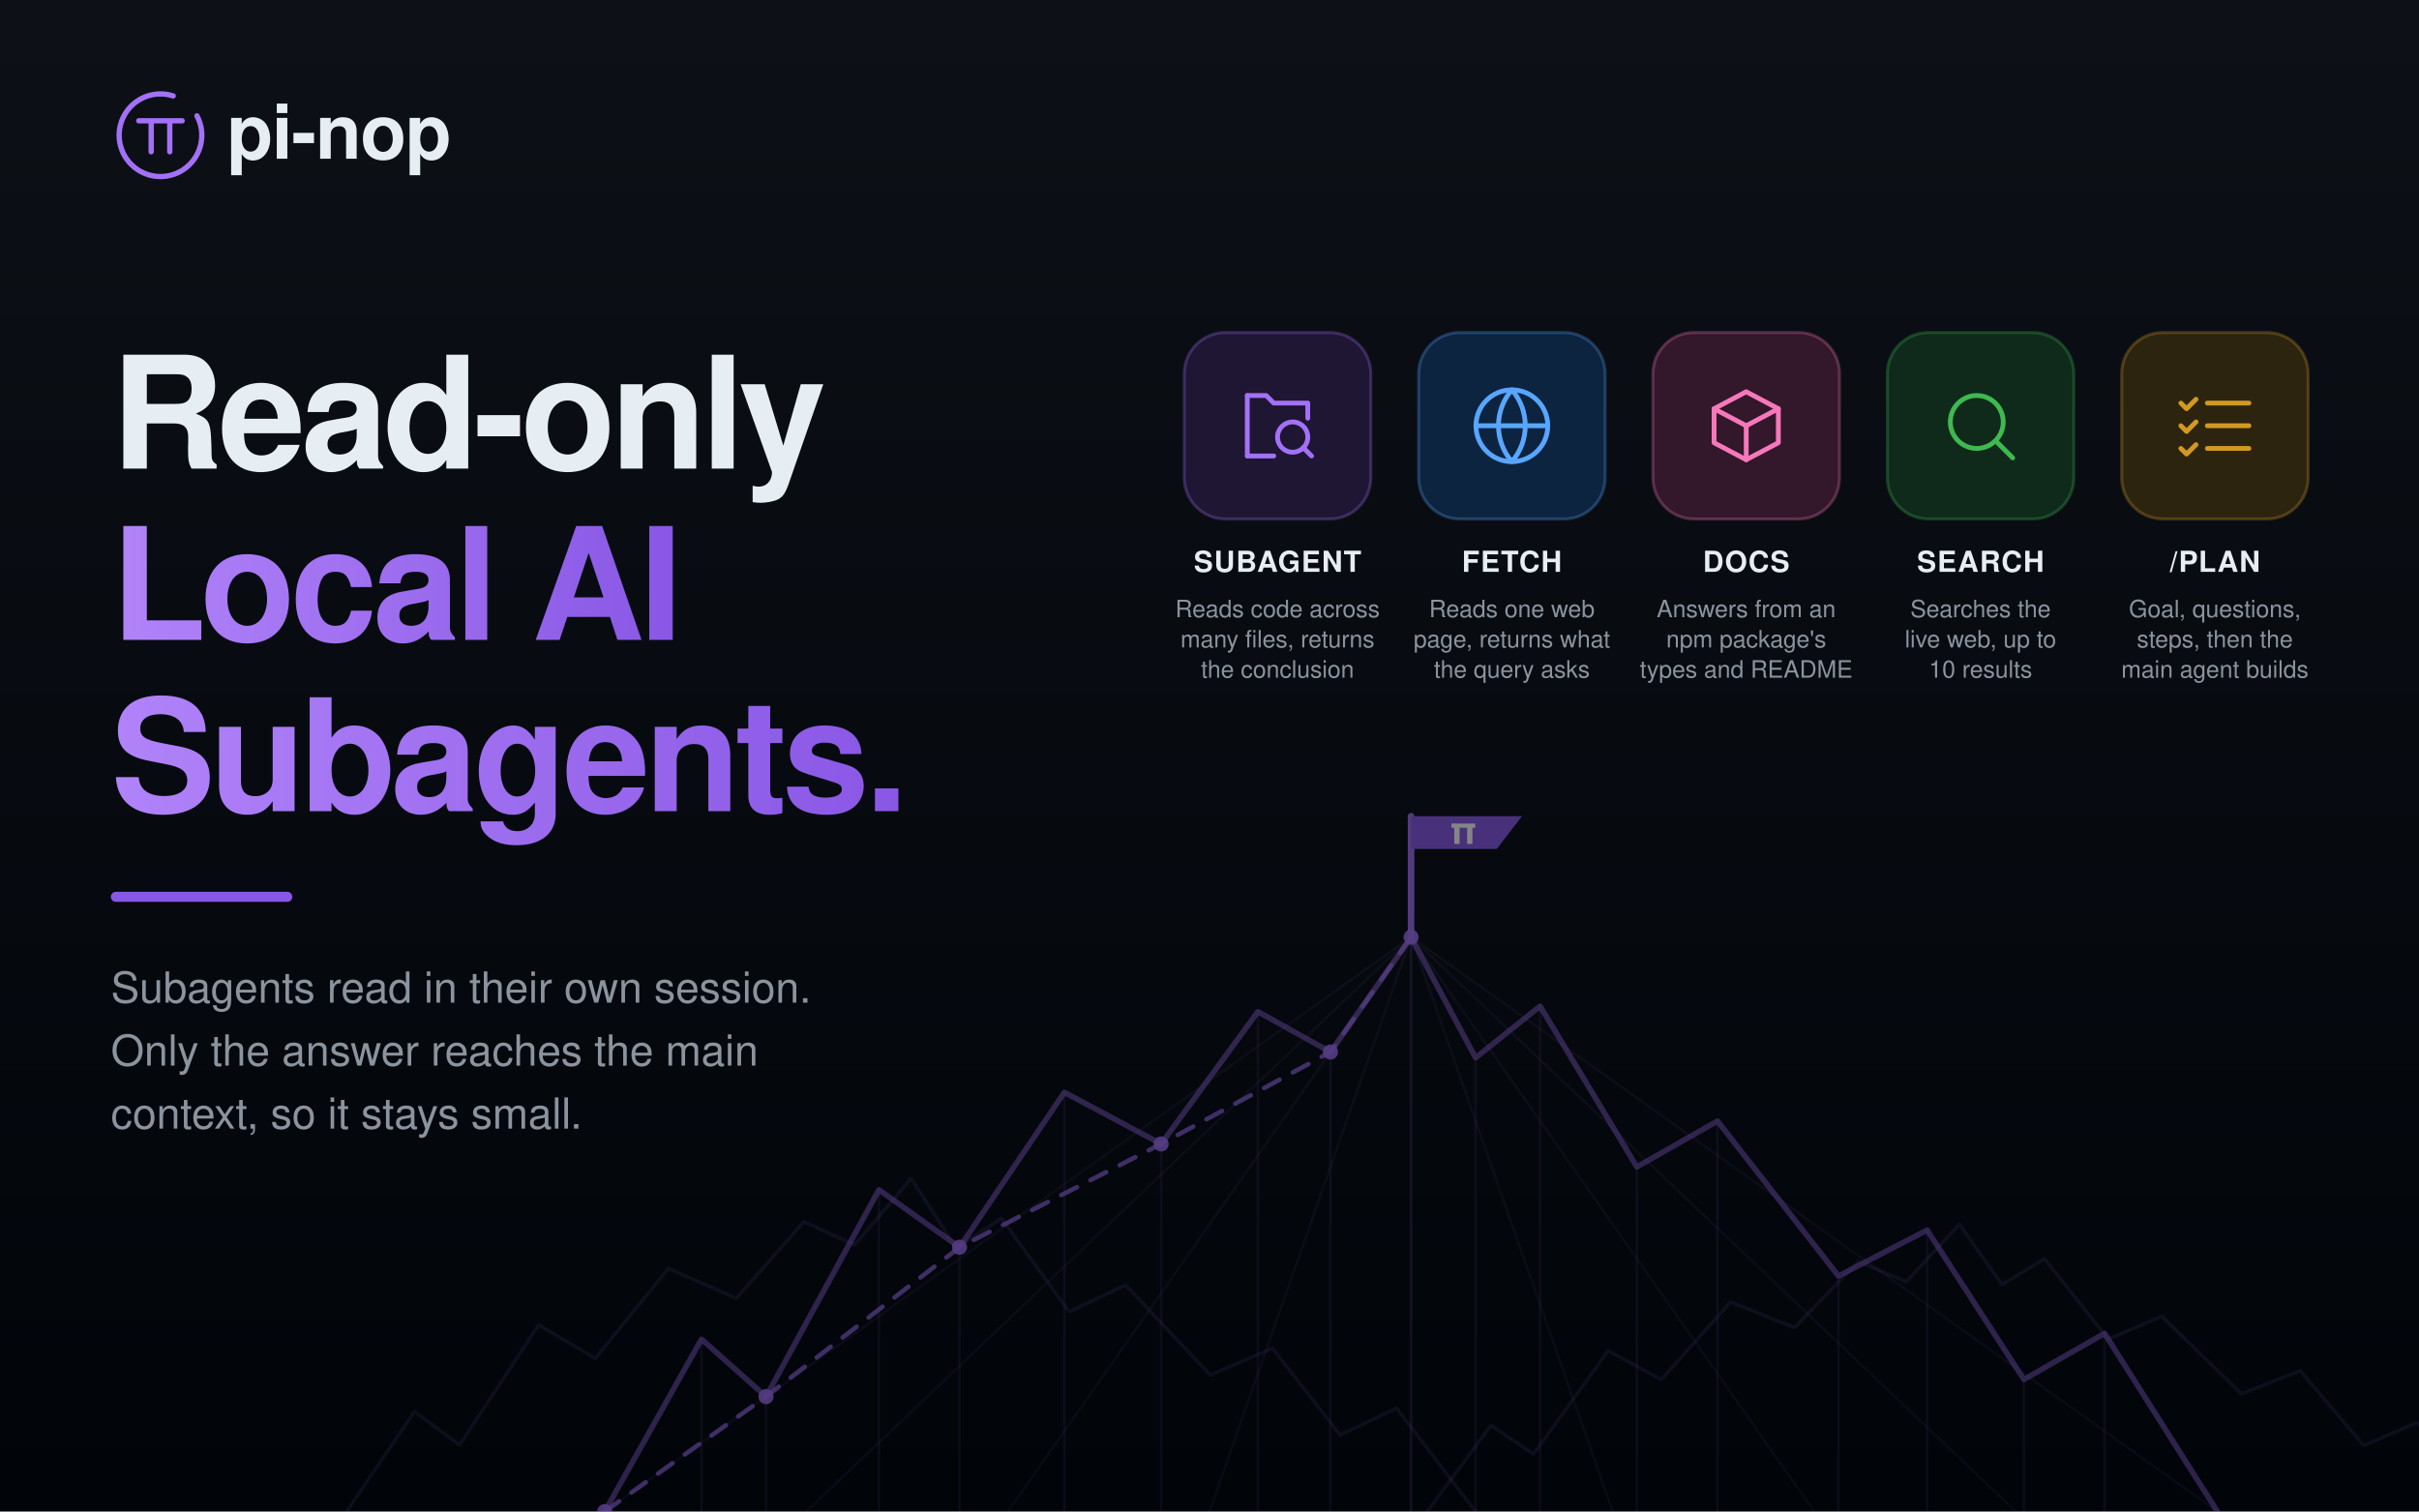
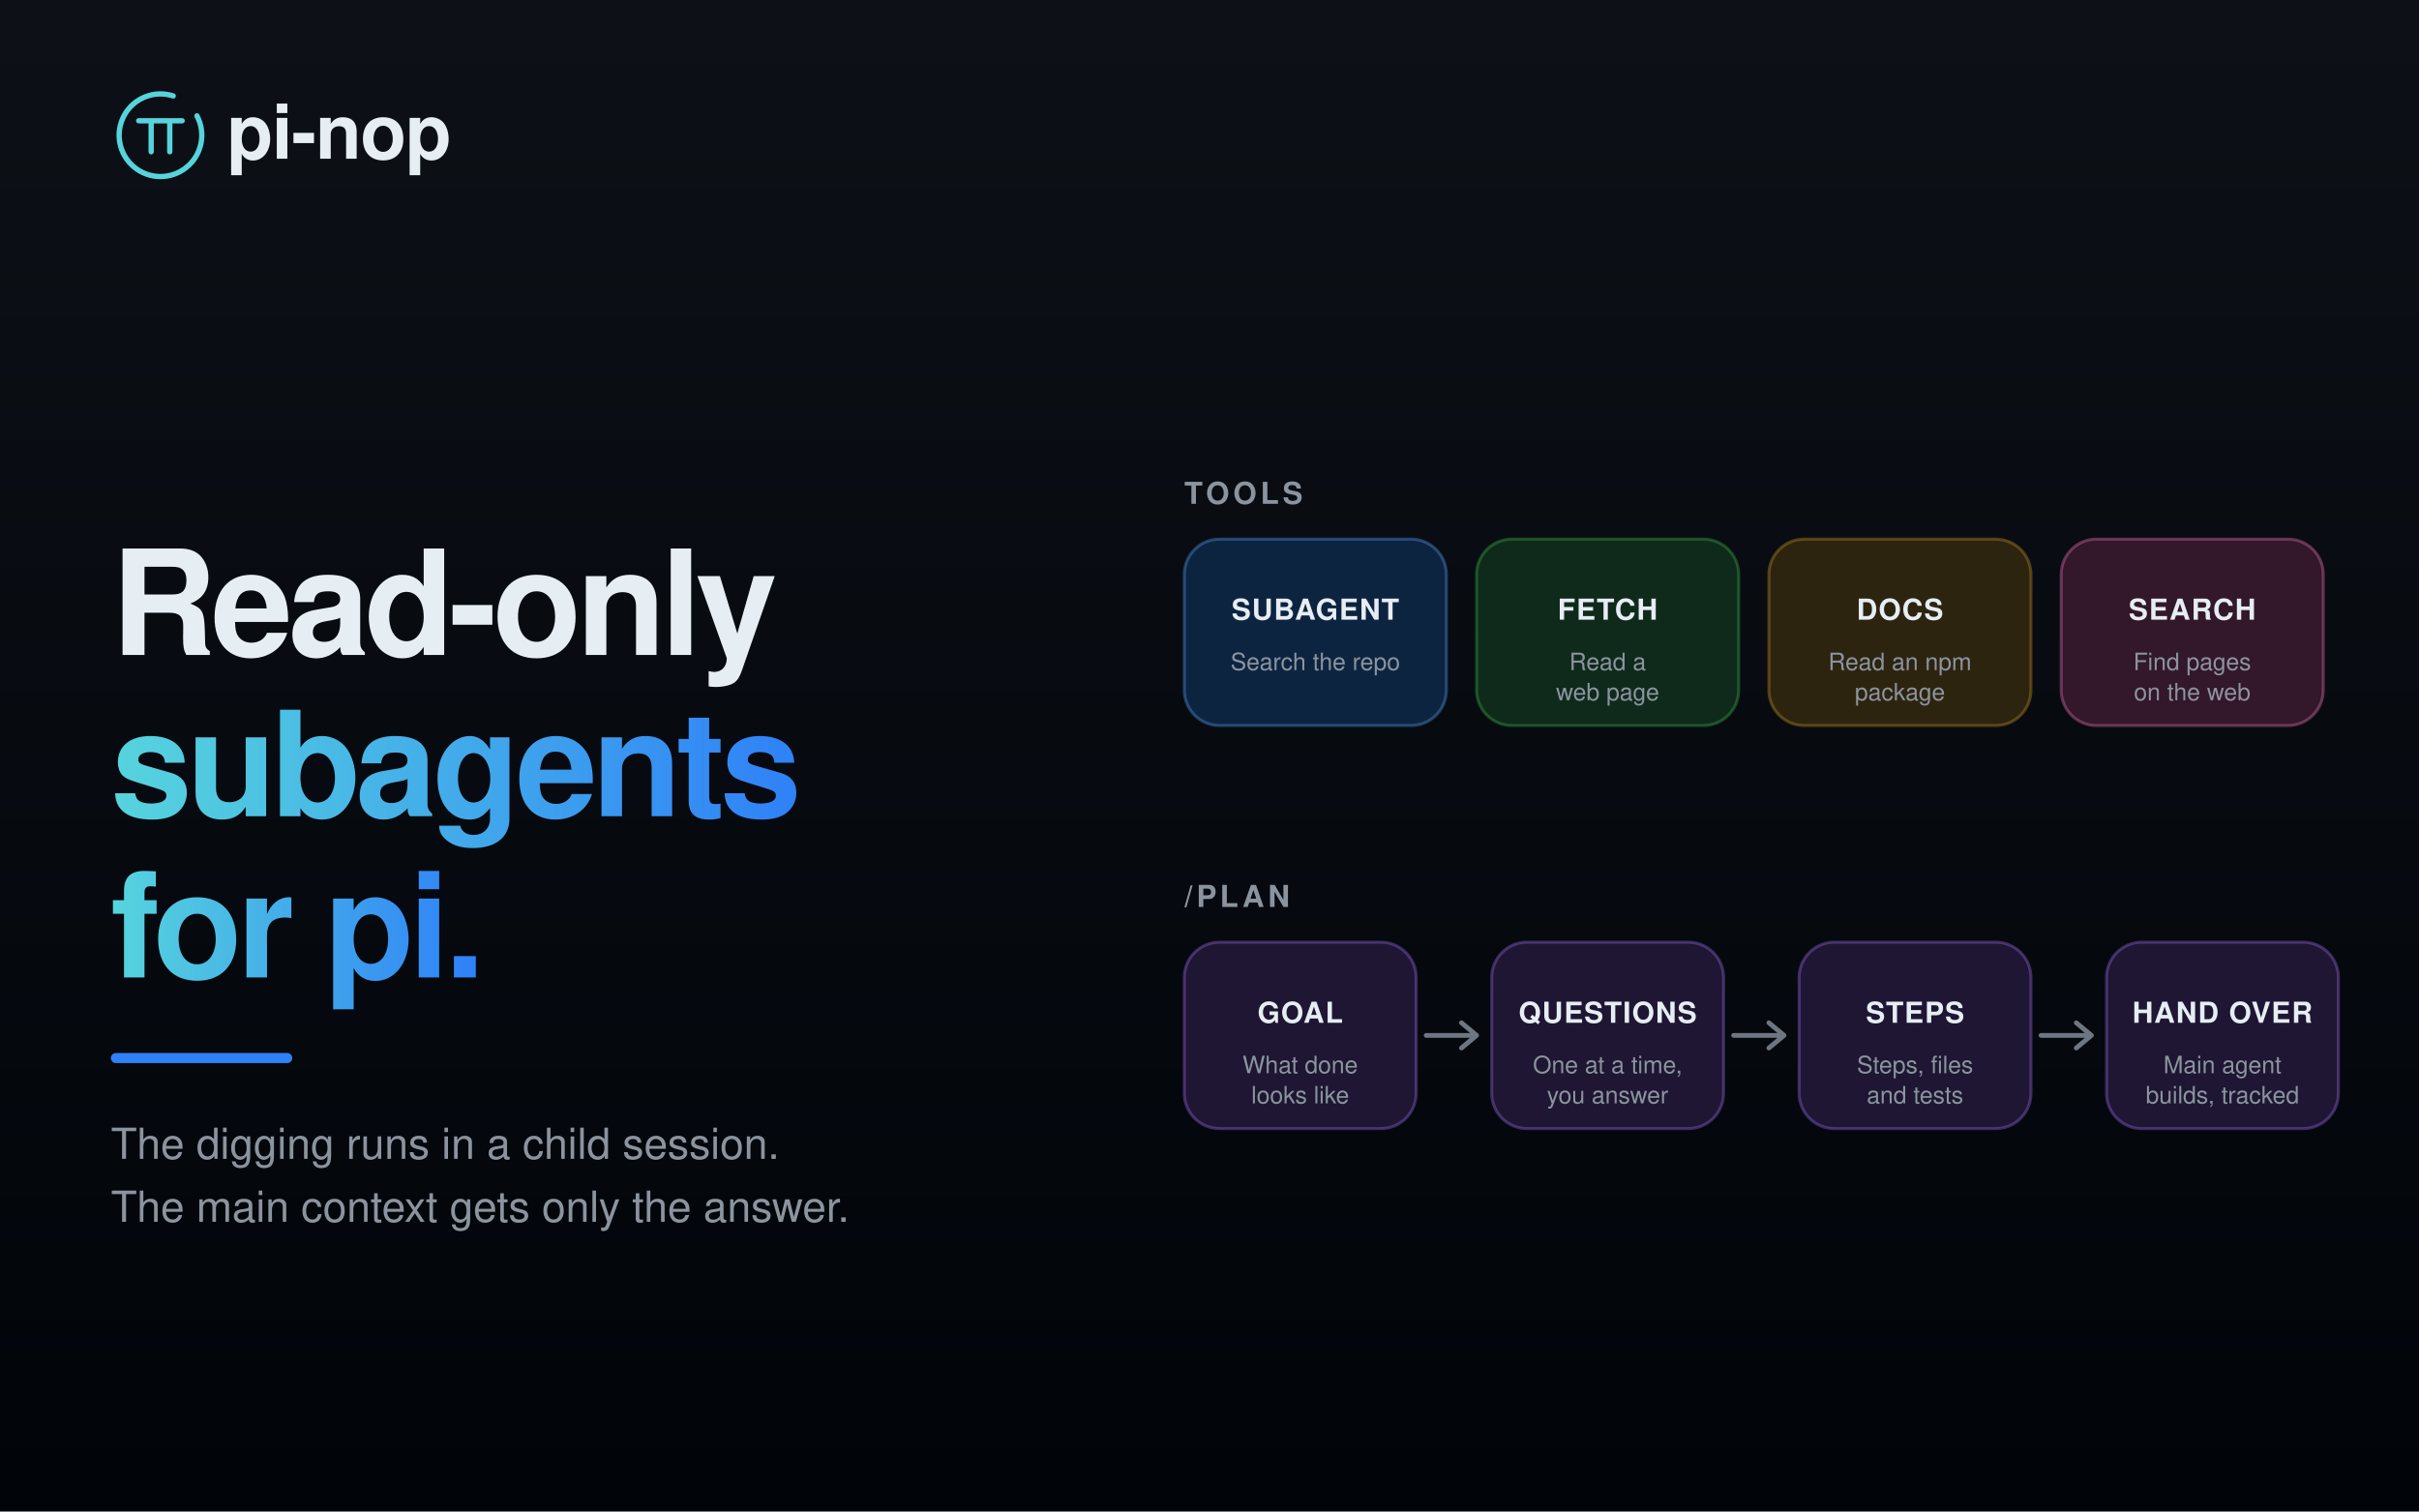
- <svg xmlns="http://www.w3.org/2000/svg" viewBox="0 0 960 600" width="960" height="600" font-family="-apple-system, BlinkMacSystemFont, 'Segoe UI', Helvetica, 'Liberation Sans', Arial, sans-serif" role="img" aria-label="pi-nop — Read-only Local AI Subagents. subagent reads code across many files, subagent-fetch reads one web page, subagent-docs answers from an npm package, web-search searches the live web, and /plan goes from goal to questions to steps before the main agent builds it.">
+ <svg xmlns="http://www.w3.org/2000/svg" viewBox="0 0 960 600" width="960" height="600" font-family="-apple-system, BlinkMacSystemFont, 'Segoe UI', Helvetica, 'Liberation Sans', Arial, sans-serif" role="img" aria-label="pi-nop. Read-only subagents for pi. Four tools search the repo, read a web page, read an npm package and search the web. The /plan panel goes from goal to questions to steps, then hands the plan to the main agent.">
  <defs>
-     <clipPath id="frame">
-       <rect x="0" y="0" width="960" height="600" />
-     </clipPath>
    <linearGradient id="bg" x1="0" y1="0" x2="0" y2="1">
      <stop offset="0" stop-color="#0d1117" />
      <stop offset="1" stop-color="#010409" />
    </linearGradient>
    <linearGradient id="hl" x1="0" y1="0" x2="1" y2="0">
-       <stop offset="0" stop-color="#b183f9" />
-       <stop offset="1" stop-color="#8957e5" />
+       <stop offset="0" stop-color="#56d4dd" />
+       <stop offset="1" stop-color="#2f81f7" />
    </linearGradient>
  </defs>
  <rect width="960" height="600" fill="url(#bg)" />
-   <g clip-path="url(#frame)" fill="none" stroke="#a371f7" stroke-linecap="round" stroke-linejoin="round" opacity="0.5">
-     <path d="M137.6 600.0L164.5 560.3L182.4 573.6L213.8 525.9L236.2 539.2L265.3 503.5L292.2 515.4L319.0 485.0L339.2 494.2L361.6 467.8L379.5 495.5L397.4 483.6L424.3 520.7L446.7 510.1L480.3 545.8L505.0 535.2L531.8 569.6L554.2 559.0L585.6 600.0" stroke-width="1.4" opacity="0.16" />
-     <path d="M566.4 600.0L591.7 565.8L608.6 577.2L638.2 536.2L659.3 547.6L686.8 516.8L712.1 527.0L737.5 500.8L756.5 508.8L777.6 486.0L794.5 509.9L811.4 499.7L836.7 531.6L857.9 522.5L889.5 553.3L912.8 544.1L938.1 573.8L959.2 564.7L988.8 600.0" stroke-width="1.4" opacity="0.16" />
-     <path d="M560.0 372.0L240.0 600M560.0 372.0L320.0 600M560.0 372.0L400.0 600M560.0 372.0L480.0 600M560.0 372.0L560.0 600M560.0 372.0L640.0 600M560.0 372.0L720.0 600M560.0 372.0L800.0 600M560.0 372.0L880.0 600" stroke-width="1" opacity="0.1" />
-     <path d="M278.4 531.6L278.4 600M304.0 554.4L304.0 600M348.8 472.3L348.8 600M380.8 495.1L380.8 600M422.4 433.6L422.4 600M460.8 454.1L460.8 600M499.2 401.6L499.2 600M528.0 417.6L528.0 600M560.0 372.0L560.0 600M585.6 419.9L585.6 600M611.2 399.4L611.2 600M649.6 463.2L649.6 600M681.6 445.0L681.6 600M729.6 506.5L729.6 600M764.8 488.3L764.8 600M803.2 547.6L803.2 600M835.2 529.3L835.2 600" stroke-width="1" opacity="0.13" />
-     <path d="M240.0 600.0L278.4 531.6L304.0 554.4L348.8 472.3L380.8 495.1L422.4 433.6L460.8 454.1L499.2 401.6L528.0 417.6L560.0 372.0L585.6 419.9L611.2 399.4L649.6 463.2L681.6 445.0L729.6 506.5L764.8 488.3L803.2 547.6L835.2 529.3L880.0 600.0" stroke-width="2.2" opacity="0.55" />
-     <path d="M240.0 600.0L304.0 554.4L380.8 495.1L460.8 454.1L528.0 417.6L560.0 372.0" stroke-width="1.8" stroke-dasharray="7 6" opacity="0.75" />
-     <circle cx="240.0" cy="600.0" r="3" fill="#a371f7" stroke="none" opacity="0.9" />
-     <circle cx="304.0" cy="554.4" r="3" fill="#a371f7" stroke="none" opacity="0.9" />
-     <circle cx="380.8" cy="495.1" r="3" fill="#a371f7" stroke="none" opacity="0.9" />
-     <circle cx="460.8" cy="454.1" r="3" fill="#a371f7" stroke="none" opacity="0.9" />
-     <circle cx="528.0" cy="417.6" r="3" fill="#a371f7" stroke="none" opacity="0.9" />
-     <circle cx="560.0" cy="372.0" r="3" fill="#a371f7" stroke="none" opacity="0.9" />
-     <path d="M560.0 372.0L560.0 324.0" stroke-width="2.6" opacity="0.95" />
-     <path d="M560.0 324.0h44l-10 13h-34z" fill="#8957e5" stroke="none" />
-     <text x="575.0" y="335.0" font-size="15" font-weight="700" fill="#fff" stroke="none">π</text>
-   </g>
-   <g transform="translate(44,34) scale(0.82)" fill="none" stroke="#a371f7" stroke-width="2.56" stroke-linecap="round" stroke-linejoin="round">
+   <g transform="translate(44,34) scale(0.82)" fill="none" stroke="#56d4dd" stroke-width="2.56" stroke-linecap="round" stroke-linejoin="round">
    <path d="M30.18 4.98A20 20 0 1 0 41.66 14.61" />
    <path d="M13.5 17H34.5M19.5 17V32M28.5 17V32" />
  </g>
  <text x="90" y="63" font-size="30" font-weight="700" fill="#e6edf3" letter-spacing="-0.5">pi-nop</text>
-   <text x="44" y="186" font-size="62" font-weight="700" fill="#e6edf3" letter-spacing="-2">Read-only</text>
-   <text x="44" y="254" font-size="62" font-weight="700" fill="url(#hl)" letter-spacing="-2">Local AI</text>
-   <text x="44" y="322" font-size="62" font-weight="700" fill="url(#hl)" letter-spacing="-2">Subagents.</text>
-   <rect x="44" y="354" width="72" height="4" rx="2" fill="#8957e5" />
-   <text x="44" y="398" font-size="17" fill="#8b949e">Subagents read in their own session.</text>
-   <text x="44" y="423" font-size="17" fill="#8b949e">Only the answer reaches the main</text>
-   <text x="44" y="448" font-size="17" fill="#8b949e">context, so it stays small.</text>
-   <rect x="470.0" y="132" width="74" height="74" rx="16.3" fill="#1e1633" stroke="#a371f7" stroke-opacity="0.28" stroke-width="1.2" />
-   <g transform="translate(489.0,151.0) scale(1.5)" fill="none" stroke="#a371f7" stroke-width="1.27" stroke-linecap="round" stroke-linejoin="round">
-     <path d="M4 20h7" />
-     <path d="M4 4h5l2 2h9v4" />
-     <path d="M4 4v16" />
-     <circle cx="16" cy="15" r="4" />
-     <path d="M21 20l-2.2-2.2" />
+   <g transform="translate(0,90)">
+     <text x="44" y="170" font-size="58" font-weight="700" fill="#e6edf3" letter-spacing="-2">Read-only</text>
+     <text x="44" y="234" font-size="58" font-weight="700" fill="url(#hl)" letter-spacing="-2">subagents</text>
+     <text x="44" y="298" font-size="58" font-weight="700" fill="url(#hl)" letter-spacing="-2">for pi.</text>
+     <rect x="44" y="328" width="72" height="4" rx="2" fill="#2f81f7" />
+     <text x="44" y="370" font-size="17" fill="#8b949e">The digging runs in a child session.</text>
+     <text x="44" y="395" font-size="17" fill="#8b949e">The main context gets only the answer.</text>
+     <text x="470" y="110" font-size="12" font-weight="700" fill="#8b949e" letter-spacing="1.5">TOOLS</text>
+     <g font-size="11.5" font-weight="700" fill="#e6edf3" letter-spacing="0.4" text-anchor="middle">
+       <rect x="470" y="124" width="104" height="74" rx="14" fill="#0d2440" stroke="#58a6ff" stroke-opacity="0.35" stroke-width="1.2" />
+       <text x="522" y="156">SUBAGENT</text>
+       <rect x="586" y="124" width="104" height="74" rx="14" fill="#0f2a1b" stroke="#3fb950" stroke-opacity="0.35" stroke-width="1.2" />
+       <text x="638" y="156">FETCH</text>
+       <rect x="702" y="124" width="104" height="74" rx="14" fill="#2d2410" stroke="#d29922" stroke-opacity="0.35" stroke-width="1.2" />
+       <text x="754" y="156">DOCS</text>
+       <rect x="818" y="124" width="104" height="74" rx="14" fill="#33172a" stroke="#f778ba" stroke-opacity="0.35" stroke-width="1.2" />
+       <text x="870" y="156">SEARCH</text>
+     </g>
+     <g font-size="9.5" fill="#8b949e" text-anchor="middle">
+       <text x="522" y="176">Search the repo</text>
+       <text x="638" y="176">Read a</text>
+       <text x="638" y="188">web page</text>
+       <text x="754" y="176">Read an npm</text>
+       <text x="754" y="188">package</text>
+       <text x="870" y="176">Find pages</text>
+       <text x="870" y="188">on the web</text>
+     </g>
+     <text x="470" y="270" font-size="12" font-weight="700" fill="#8b949e" letter-spacing="1.5">/PLAN</text>
+     <g font-size="11.5" font-weight="700" fill="#e6edf3" letter-spacing="0.4" text-anchor="middle">
+       <rect x="470" y="284" width="92" height="74" rx="14" fill="#1e1633" stroke="#a371f7" stroke-opacity="0.35" stroke-width="1.2" />
+       <text x="516" y="316">GOAL</text>
+       <rect x="592" y="284" width="92" height="74" rx="14" fill="#1e1633" stroke="#a371f7" stroke-opacity="0.35" stroke-width="1.2" />
+       <text x="638" y="316">QUESTIONS</text>
+       <rect x="714" y="284" width="92" height="74" rx="14" fill="#1e1633" stroke="#a371f7" stroke-opacity="0.35" stroke-width="1.2" />
+       <text x="760" y="316">STEPS</text>
+       <rect x="836" y="284" width="92" height="74" rx="14" fill="#1e1633" stroke="#a371f7" stroke-opacity="0.35" stroke-width="1.2" />
+       <text x="882" y="316">HAND OVER</text>
+     </g>
+     <g font-size="9.5" fill="#8b949e" text-anchor="middle">
+       <text x="516" y="336">What done</text>
+       <text x="516" y="348">looks like</text>
+       <text x="638" y="336">One at a time,</text>
+       <text x="638" y="348">you answer</text>
+       <text x="760" y="336">Steps, files</text>
+       <text x="760" y="348">and tests</text>
+       <text x="882" y="336">Main agent</text>
+       <text x="882" y="348">builds, tracked</text>
+     </g>
+     <g fill="none" stroke="#6e7681" stroke-width="1.9" stroke-linecap="round" stroke-linejoin="round">
+       <path d="M566 321h20M580 316l6 5-6 5" />
+       <path d="M688 321h20M702 316l6 5-6 5" />
+       <path d="M810 321h20M824 316l6 5-6 5" />
+     </g>
  </g>
-   <text x="507.0" y="227" text-anchor="middle" font-size="11.5" font-weight="700" fill="#e6edf3" letter-spacing="0.4">SUBAGENT</text>
-   <text x="507.0" y="245" text-anchor="middle" font-size="9.5" fill="#8b949e">Reads code across</text>
-   <text x="507.0" y="257" text-anchor="middle" font-size="9.5" fill="#8b949e">many files, returns</text>
-   <text x="507.0" y="269" text-anchor="middle" font-size="9.5" fill="#8b949e">the conclusion</text>
-   <rect x="563.0" y="132" width="74" height="74" rx="16.3" fill="#0d2440" stroke="#58a6ff" stroke-opacity="0.28" stroke-width="1.2" />
-   <g transform="translate(582.0,151.0) scale(1.5)" fill="none" stroke="#58a6ff" stroke-width="1.27" stroke-linecap="round" stroke-linejoin="round">
-     <circle cx="12" cy="12" r="9.5" />
-     <path d="M2.5 12h19" />
-     <path d="M12 2.5a14.5 14.5 0 0 1 0 19a14.5 14.5 0 0 1 0-19z" />
-   </g>
-   <text x="600.0" y="227" text-anchor="middle" font-size="11.5" font-weight="700" fill="#e6edf3" letter-spacing="0.4">FETCH</text>
-   <text x="600.0" y="245" text-anchor="middle" font-size="9.5" fill="#8b949e">Reads one web</text>
-   <text x="600.0" y="257" text-anchor="middle" font-size="9.5" fill="#8b949e">page, returns what</text>
-   <text x="600.0" y="269" text-anchor="middle" font-size="9.5" fill="#8b949e">the query asks</text>
-   <rect x="656.0" y="132" width="74" height="74" rx="16.3" fill="#33172a" stroke="#f778ba" stroke-opacity="0.28" stroke-width="1.2" />
-   <g transform="translate(675.0,151.0) scale(1.5)" fill="none" stroke="#f778ba" stroke-width="1.27" stroke-linecap="round" stroke-linejoin="round">
-     <path d="M3.5 7.5 12 3l8.5 4.5v9L12 21l-8.5-4.5z" />
-     <path d="M3.5 7.5 12 12l8.5-4.5" />
-     <path d="M12 12v9" />
-   </g>
-   <text x="693.0" y="227" text-anchor="middle" font-size="11.5" font-weight="700" fill="#e6edf3" letter-spacing="0.4">DOCS</text>
-   <text x="693.0" y="245" text-anchor="middle" font-size="9.5" fill="#8b949e">Answers from an</text>
-   <text x="693.0" y="257" text-anchor="middle" font-size="9.5" fill="#8b949e">npm package's</text>
-   <text x="693.0" y="269" text-anchor="middle" font-size="9.5" fill="#8b949e">types and README</text>
-   <rect x="749.0" y="132" width="74" height="74" rx="16.3" fill="#0f2a1b" stroke="#3fb950" stroke-opacity="0.28" stroke-width="1.2" />
-   <g transform="translate(768.0,151.0) scale(1.5)" fill="none" stroke="#3fb950" stroke-width="1.27" stroke-linecap="round" stroke-linejoin="round">
-     <circle cx="11" cy="11" r="7" />
-     <path d="M20.5 20.5 16 16" />
-   </g>
-   <text x="786.0" y="227" text-anchor="middle" font-size="11.5" font-weight="700" fill="#e6edf3" letter-spacing="0.4">SEARCH</text>
-   <text x="786.0" y="245" text-anchor="middle" font-size="9.5" fill="#8b949e">Searches the</text>
-   <text x="786.0" y="257" text-anchor="middle" font-size="9.5" fill="#8b949e">live web, up to</text>
-   <text x="786.0" y="269" text-anchor="middle" font-size="9.5" fill="#8b949e">10 results</text>
-   <rect x="842.0" y="132" width="74" height="74" rx="16.3" fill="#2d2410" stroke="#d29922" stroke-opacity="0.28" stroke-width="1.2" />
-   <g transform="translate(861.0,151.0) scale(1.5)" fill="none" stroke="#d29922" stroke-width="1.27" stroke-linecap="round" stroke-linejoin="round">
-     <path d="M10 6h11M10 12h11M10 18h11" />
-     <path d="m3 6 1.5 1.5L7 5" />
-     <path d="m3 12 1.5 1.5L7 11" />
-     <path d="m3 18 1.5 1.5L7 17" />
-   </g>
-   <text x="879.0" y="227" text-anchor="middle" font-size="11.5" font-weight="700" fill="#e6edf3" letter-spacing="0.4">/PLAN</text>
-   <text x="879.0" y="245" text-anchor="middle" font-size="9.5" fill="#8b949e">Goal, questions,</text>
-   <text x="879.0" y="257" text-anchor="middle" font-size="9.5" fill="#8b949e">steps, then the</text>
-   <text x="879.0" y="269" text-anchor="middle" font-size="9.5" fill="#8b949e">main agent builds</text>
</svg>
